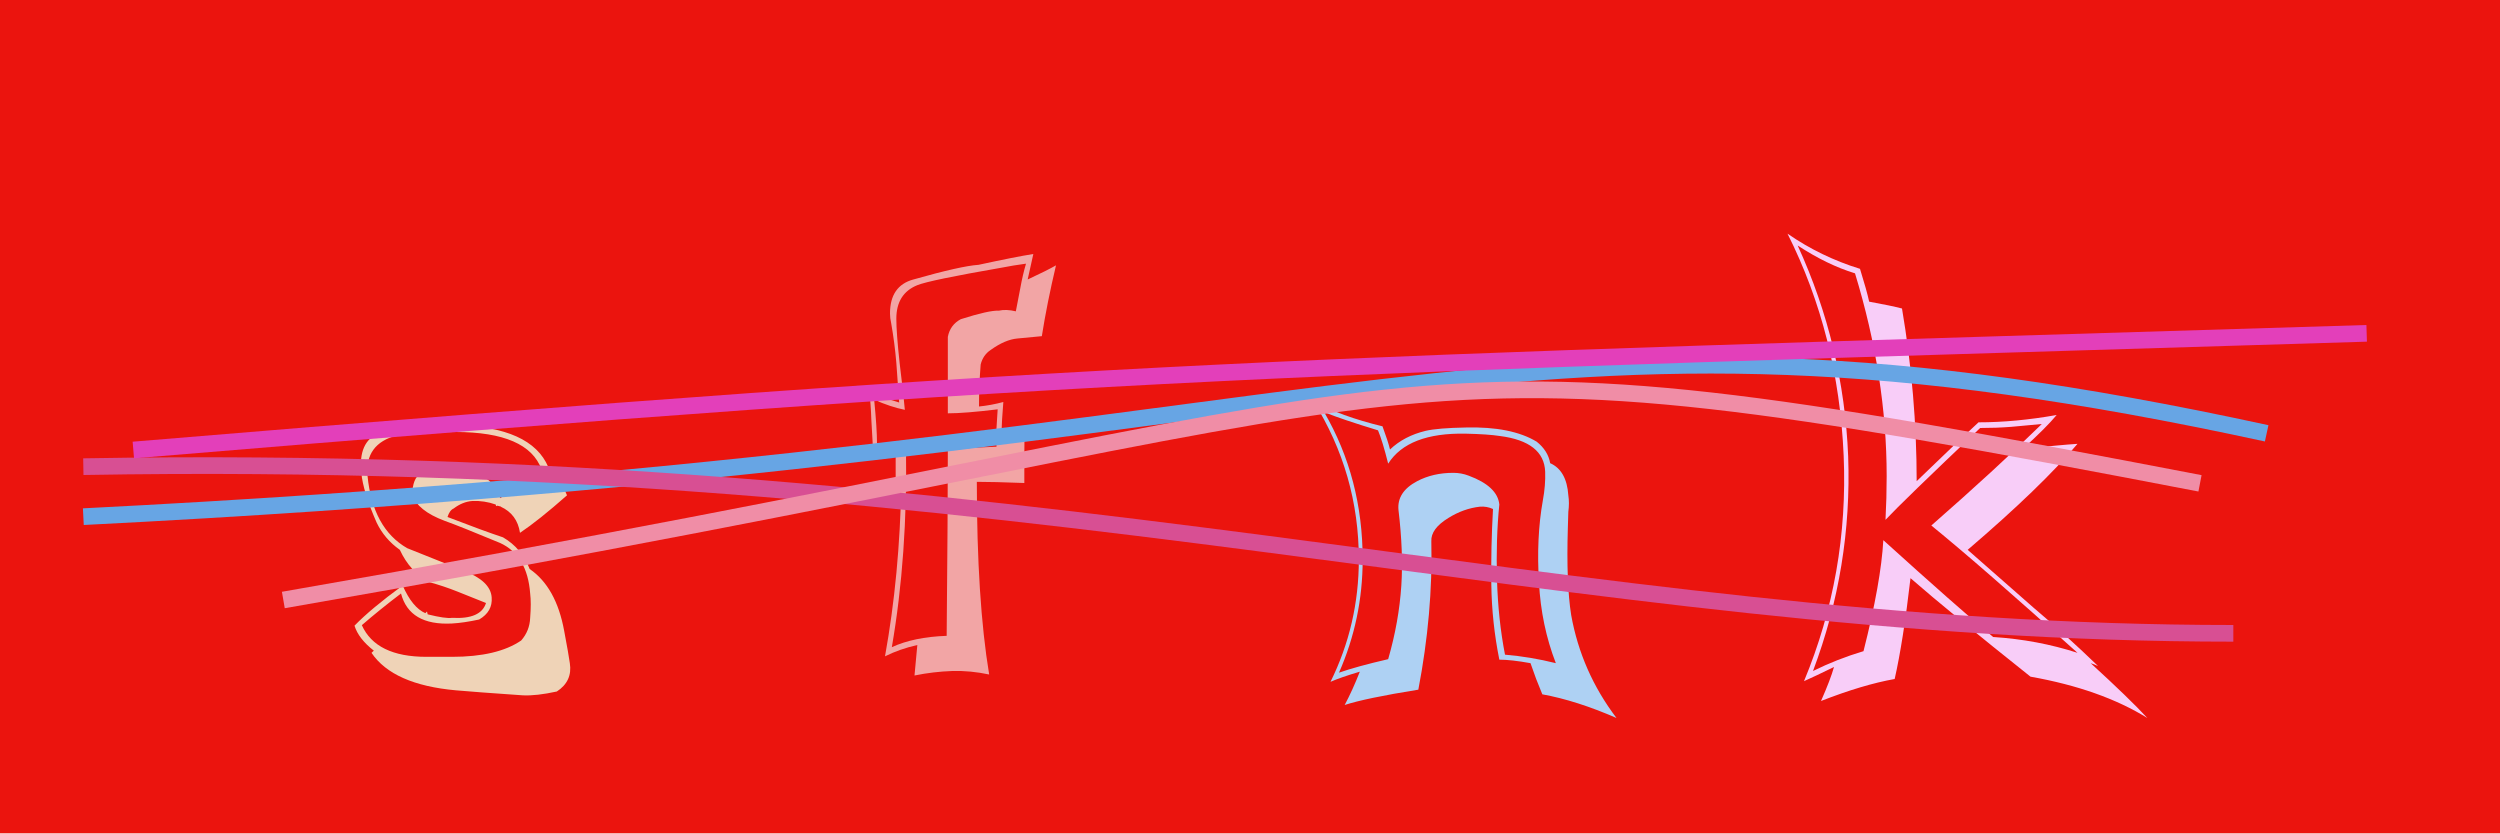
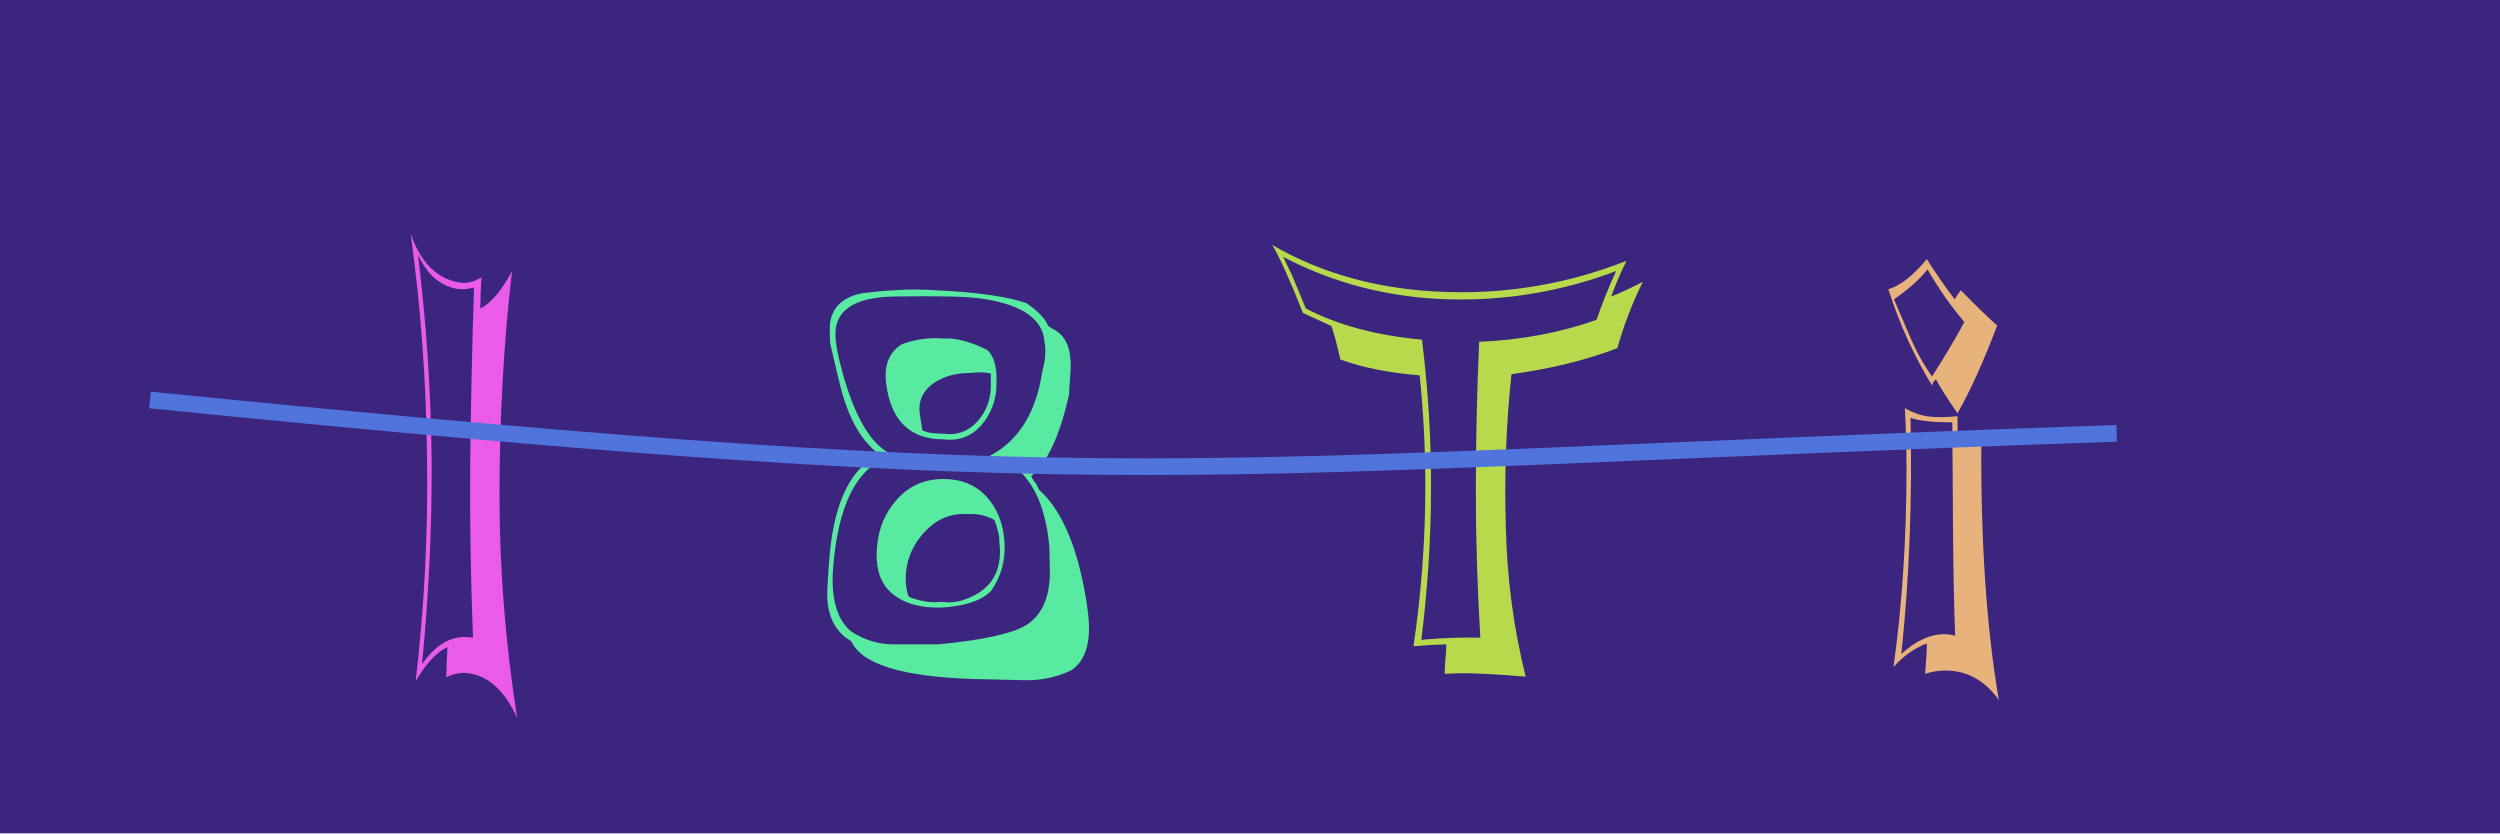
<svg xmlns="http://www.w3.org/2000/svg" width="150" height="50">
-   <rect width="100%" height="100%" fill="#eb140e" />
-   <path fill="#efd3b7" d="M27.12 39.41L25.59 39.41Q22.56 39.41 21.71 37.51Q22.77 36.59 24.06 35.61Q24.57 37.54 27.12 37.41Q27.83 37.37 28.75 37.17Q29.57 36.69 29.50 35.84Q29.43 34.86 27.83 34.25L24.43 32.89Q22.36 31.70 22.05 28.54Q21.88 26.63 23.82 26.12Q24.67 25.92 27.32 25.92Q31.67 25.92 32.49 28.16Q31.91 28.64 31.27 29.04L30.01 29.89Q29.57 28.20 26.68 27.99Q26.17 28.03 25.25 28.40Q24.74 28.70 24.74 29.69Q25.05 30.64 26.68 31.25Q27.63 31.59 30.01 32.58Q31.64 33.33 31.81 35.61Q31.88 36.18 31.81 37.07Q31.78 37.85 31.27 38.43Q29.84 39.41 27.12 39.41M31.37 41.72Q32.18 41.76 33.41 41.49Q34.36 40.87 34.19 39.79Q34.12 39.28 33.85 37.85Q33.37 35.23 31.78 34.14Q31.30 32.89 30.18 32.24Q29.06 31.87 26.85 31.02Q26.98 30.61 27.22 30.51Q27.76 30.10 28.34 30.06Q29.06 30.03 29.74 30.27L29.77 30.37L29.84 30.34L30.08 30.40L30.04 30.40Q31.03 30.85 31.20 31.97Q32.32 31.22 34.02 29.72Q33.78 29.08 32.90 28.03Q31.88 25.61 27.32 25.51Q24.50 25.48 22.73 25.99Q21.48 26.50 21.68 28.37Q21.78 29.49 22.60 31.36Q23.07 32.34 23.99 32.99Q24.60 34.31 25.76 34.93Q26.61 35.16 27.46 35.50L29.16 36.18Q28.85 37.17 27.12 37.07Q26.74 37.13 25.66 36.86L25.62 36.69L25.52 36.79Q24.74 36.45 24.16 35.13Q22.26 36.52 21.27 37.54Q21.51 38.32 22.43 39.04L22.29 39.17Q23.58 41.08 27.36 41.42Q28.48 41.52 31.37 41.72Z" />
-   <path fill="#f2a5a5" d="M57.65 19.15Q57.01 19.49 56.87 20.21L56.87 24.80Q57.89 24.80 59.86 24.56Q59.83 24.93 59.79 25.68Q59.79 26.39 59.79 26.80L58.37 26.87Q57.65 26.94 56.87 26.94Q56.87 30.68 56.80 38.15Q54.83 38.22 53.51 38.83Q54.46 33.33 54.36 26.87Q53.78 26.84 52.62 26.60Q52.62 25.71 52.45 23.98Q53.44 24.42 54.29 24.59Q54.25 24.01 53.98 21.80Q53.78 19.97 53.78 19.12Q53.78 17.62 55.04 17.11Q55.78 16.81 60.10 16.06Q60.81 15.92 61.56 15.82Q61.36 16.50 61.22 17.28L60.95 18.68Q60.37 18.54 59.93 18.64Q59.35 18.61 57.65 19.15M62.51 20.17Q62.82 18.20 63.36 15.92Q62.82 16.23 61.66 16.77L62.00 15.24Q60.92 15.41 58.71 15.89Q57.65 15.96 54.80 16.77Q53.40 17.15 53.40 18.81Q53.40 19.09 53.47 19.39Q53.68 20.58 53.78 21.77L53.95 24.15Q52.72 23.81 52.15 23.40Q52.25 24.25 52.28 25.17L52.38 26.94Q53.03 27.11 53.74 27.18L53.74 29.04L54.08 29.04Q53.98 34.52 53.10 39.38Q53.98 38.94 55.04 38.70L54.87 40.53Q55.99 40.30 57.14 40.26Q58.23 40.23 59.35 40.47Q58.61 36.01 58.61 28.91Q59.59 28.91 61.46 28.98L61.46 27.31Q61.46 26.46 61.49 25.61Q61.05 25.68 60.10 25.92Q60.10 25.31 60.20 24.12Q59.45 24.32 58.74 24.39Q58.74 23.13 58.84 21.87Q58.98 21.30 59.45 20.99Q60.30 20.38 61.04 20.31Q61.77 20.24 62.51 20.17Z" />
-   <path fill="#aed1f3" d="M89.96 30.27Q89.85 29.18 88.12 28.54Q87.68 28.37 87.20 28.37Q85.98 28.37 85.03 28.87Q83.80 29.52 83.91 30.61Q84.21 33.12 84.08 35.13Q83.94 37.30 83.29 39.55Q81.39 39.99 80.34 40.36Q81.76 37.13 81.76 33.57Q81.76 28.70 79.45 24.73Q80.54 25.17 82.68 25.82Q82.95 26.46 83.29 27.82Q84.48 25.95 87.95 26.02Q89.28 26.05 89.99 26.16Q92.64 26.50 92.71 28.30Q92.74 29.11 92.57 30.03Q92.17 32.27 92.34 34.96Q92.47 37.51 93.35 39.79Q91.83 39.41 90.30 39.28Q89.89 37.17 89.82 34.79Q89.75 32.34 89.96 30.27M89.96 39.58Q90.67 39.58 91.83 39.79L92.17 40.74Q92.34 41.18 92.54 41.66Q94.58 42.03 96.99 43.08Q94.88 40.30 94.27 36.90Q93.97 34.99 94.07 31.70Q94.07 31.42 94.10 30.71Q94.17 30.17 94.10 29.72Q94.00 28.23 93.01 27.79Q92.88 27.04 92.20 26.50Q90.67 25.58 87.95 25.65Q86.28 25.68 85.54 25.85Q84.25 26.16 83.40 26.97Q83.29 26.50 82.95 25.58Q80.44 24.97 78.81 24.08Q81.53 28.43 81.53 33.57Q81.53 37.47 79.83 40.91Q80.44 40.64 81.59 40.30Q81.15 41.42 80.68 42.30Q81.93 41.89 85.10 41.38Q85.98 36.79 85.88 32.48Q85.84 31.73 86.90 31.08Q87.81 30.51 88.80 30.40Q89.21 30.37 89.58 30.54Q89.45 32.82 89.48 35.10Q89.51 37.34 89.96 39.58Z" />
-   <path fill="#f8cdf8" d="M113.00 32.41Q112.86 34.93 111.81 39.07Q110.21 39.55 108.78 40.26Q111.13 34.01 110.89 27.38Q110.62 20.75 107.86 14.73Q109.63 15.89 111.30 16.40Q113.20 22.62 113.20 28.57Q113.20 29.86 113.13 31.19Q114.15 30.10 118.81 25.68Q119.79 25.68 120.68 25.61L122.51 25.44Q119.73 28.16 115.88 31.53Q118.88 33.97 124.65 39.17Q122.24 38.39 119.59 38.22Q117.35 36.35 113.00 32.41M121.83 40.60Q126.05 41.35 128.84 43.08Q127.78 41.93 125.44 39.79Q125.64 39.85 125.88 39.96Q124.01 38.15 122.00 36.45L118.06 32.99Q122.48 29.21 124.65 26.63Q123.57 26.70 121.36 26.94Q122.78 25.65 123.40 24.90Q120.92 25.34 118.71 25.34Q117.45 26.50 115.00 28.87Q115.00 23.71 114.12 18.51Q113.47 18.34 112.15 18.10Q112.01 17.45 111.60 16.13Q109.26 15.41 107.25 14.02Q110.31 20.11 110.62 27.35Q110.92 34.42 108.24 40.87Q108.85 40.60 110.04 40.02Q109.83 40.77 109.26 42.06Q111.77 41.08 113.68 40.74Q114.19 38.49 114.63 34.69Q116.97 36.73 121.83 40.60Z" />
-   <path d="M5 31 C84 27,90 16,136 26" stroke="#67a5e4" fill="transparent" />
-   <path d="M5 28 C62 27,94 38,134 38" stroke="#d84f93" fill="transparent" />
-   <path d="M17 36 C92 23,80 19,132 29" stroke="#f08da6" fill="transparent" />
-   <path d="M8 27 C68 22,77 22,142 20" stroke="#e33fba" fill="transparent" />
+   <rect width="100%" height="100%" fill="#3b257e" />
+   <path fill="#ea5bea" d="M25.08 15.28Q25.86 17.01 27.36 17.32Q27.83 17.42 28.44 17.25Q28.27 22.55 28.21 27.79Q28.17 32.95 28.38 38.26Q28.14 38.22 27.87 38.22Q26.47 38.22 25.32 39.85Q25.93 33.67 25.90 27.55Q25.83 21.40 25.08 15.28M24.94 40.87Q25.90 39.24 26.85 38.83Q26.78 39.75 26.78 40.64Q27.42 40.30 28.14 40.40Q29.94 40.67 31.03 43.08Q29.97 36.35 29.97 29.69Q29.97 22.79 30.72 16.26Q29.84 17.96 28.82 18.51Q28.82 17.59 28.89 16.64Q28.17 17.08 27.49 16.94Q25.52 16.57 24.64 14.02Q25.56 20.72 25.62 27.45Q25.73 34.14 24.94 40.87Z" />
+   <path fill="#57eaa0" d="M56.60 28.74Q54.93 28.74 53.85 29.93Q52.76 31.12 52.62 32.82Q52.45 34.72 53.54 35.62Q54.63 36.52 56.53 36.45Q58.61 36.32 59.45 35.47Q60.37 34.18 60.27 32.55Q60.17 30.88 59.20 29.81Q58.23 28.74 56.60 28.74M56.57 20.31Q55.31 20.21 54.12 20.65Q52.96 21.36 53.17 23.03Q53.61 26.36 56.60 26.36Q57.99 26.53 58.88 25.51Q59.76 24.49 59.79 23.10Q59.86 21.53 59.22 20.99Q57.72 20.24 56.57 20.31M56.33 38.66L53.61 38.66Q52.25 38.66 51.06 37.88Q49.84 36.86 49.97 34.31Q50.38 28.20 53.61 27.31Q51.57 26.50 50.38 21.70Q50.07 20.45 50.14 19.73Q50.41 17.83 53.71 17.79Q57.48 17.73 58.78 17.90Q62.21 18.37 62.62 20.17Q62.72 20.72 62.72 21.06Q62.72 21.67 62.55 22.21Q62.00 25.99 59.39 27.35Q62.51 28.06 62.96 32.78Q62.96 32.92 62.99 34.08Q63.06 36.52 61.63 37.47Q60.41 38.26 56.33 38.66M58.37 40.74L61.36 40.81Q62.89 40.87 64.25 40.23Q65.27 39.58 65.34 37.92Q65.37 36.93 65.03 35.20Q64.21 31.05 62.34 29.38L62.17 29.04L62.00 28.81L61.87 28.57Q63.33 27.35 64.15 23.64Q64.15 23.30 64.21 22.55Q64.28 21.94 64.21 21.40Q64.08 20.11 63.02 19.66L63.06 19.66L62.89 19.56Q62.65 18.92 61.60 18.20L61.63 18.20Q59.86 17.59 56.23 17.42Q54.83 17.32 53.61 17.42Q52.89 17.45 51.74 17.59Q50.01 17.93 49.80 19.39Q49.77 19.83 49.80 20.55Q49.90 21.02 50.41 23.13Q51.13 26.02 52.69 27.21L52.76 27.28Q50.28 28.43 49.80 33.06Q49.63 35.03 49.63 35.84Q49.70 37.44 50.75 38.26Q50.86 38.32 51.09 38.49Q52.01 40.53 58.37 40.74M58.06 30.85Q58.88 30.78 59.66 31.19Q60.00 32.07 59.96 32.55Q60.00 32.82 60.00 33.09Q60.00 35.20 57.96 35.94Q57.25 36.22 56.53 36.11Q55.55 36.22 54.53 35.81Q54.29 35.23 54.36 34.35Q54.49 32.92 55.56 31.83Q56.63 30.74 58.06 30.85M58.27 22.38Q58.98 22.28 59.45 22.42L59.45 23.13Q59.45 24.39 58.64 25.29Q57.82 26.19 56.60 26.02Q55.72 26.02 55.34 25.82Q55.31 25.58 55.21 24.97Q54.97 23.71 56.06 22.96Q57.01 22.35 58.27 22.38Z" />
+   <path fill="#b7da4d" d="M88.82 38.26Q87.08 38.22 85.28 38.39Q85.86 33.70 85.86 29.38Q85.89 25.03 85.32 20.38Q81.20 20.00 78.35 18.51L77.70 16.94Q77.53 16.50 76.99 15.41Q81.51 17.79 86.88 17.96Q92.11 18.10 96.97 16.26Q96.36 17.56 95.79 19.19Q92.56 20.34 88.75 20.51Q88.55 24.97 88.55 29.38Q88.55 33.80 88.82 38.26M97.59 15.65Q92.39 17.69 86.85 17.52Q80.90 17.35 76.34 14.70Q77.02 15.86 78.18 18.78Q78.76 19.05 79.88 19.56Q80.12 20.21 80.42 21.57Q82.46 22.31 85.18 22.52Q85.52 25.82 85.52 29.18Q85.52 33.97 84.81 38.77Q86.30 38.66 86.78 38.66Q86.78 38.94 86.73 39.53Q86.68 40.13 86.68 40.43Q87.73 40.36 89.09 40.43Q89.90 40.47 91.54 40.60Q90.45 36.22 90.35 31.59Q90.21 26.84 90.69 22.45Q94.22 21.97 97.04 20.89Q97.65 18.75 98.57 16.91Q97.38 17.52 96.67 17.79Q97.08 16.67 97.59 15.65Z" />
+   <path fill="#e8b27c" d="M114.63 25.07Q115.37 25.34 117.14 25.34L117.18 31.76Q117.21 35.57 117.31 38.15Q117.01 38.05 116.67 38.05Q115.37 38.05 114.08 39.24Q114.80 32.44 114.63 25.07M113.64 17.96Q115.00 17.01 115.65 16.16Q116.60 17.83 117.86 19.32Q117.14 20.68 115.92 22.59Q115.17 21.53 114.66 20.34L113.64 17.96M113.61 40.02Q114.49 39.04 115.61 38.60Q115.61 39.21 115.51 40.43Q116.12 40.23 116.70 40.23Q118.67 40.23 119.93 42.00Q118.81 35.44 118.88 26.36Q118.20 26.53 117.45 26.63L117.45 24.97Q116.53 25.07 115.82 25Q115.07 24.93 114.29 24.49Q114.39 26.29 114.39 28.13Q114.39 34.42 113.61 40.02M115.92 23.13L116.02 22.89L116.16 22.76Q116.53 23.47 117.45 24.80Q118.64 22.69 119.83 19.53Q119.05 18.85 117.65 17.42Q117.52 17.56 117.28 17.96Q116.43 16.84 115.61 15.55Q114.36 17.05 113.30 17.35Q114.29 20.45 115.92 23.13Z" />
+   <path d="M9 24 C69 30,69 28,127 26" stroke="#5073dc" fill="transparent" />
</svg>
